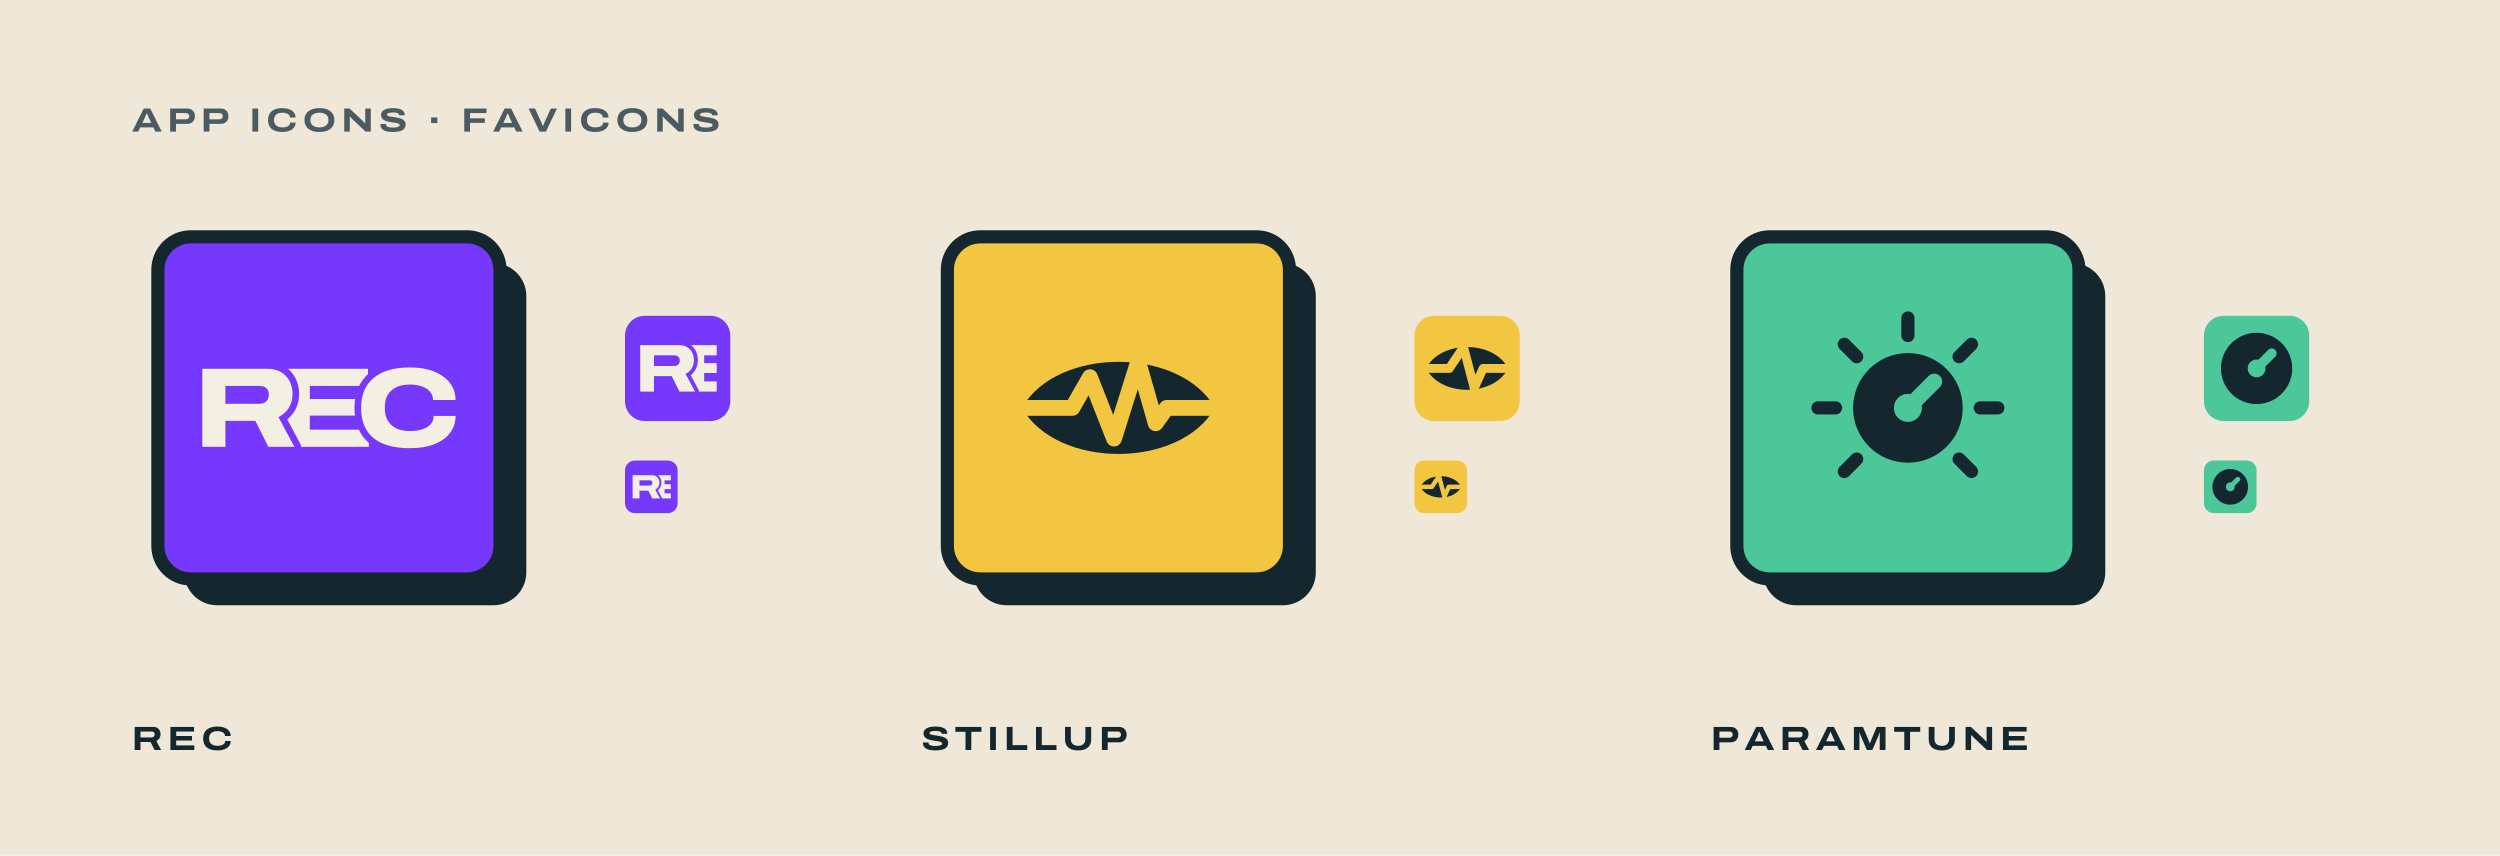
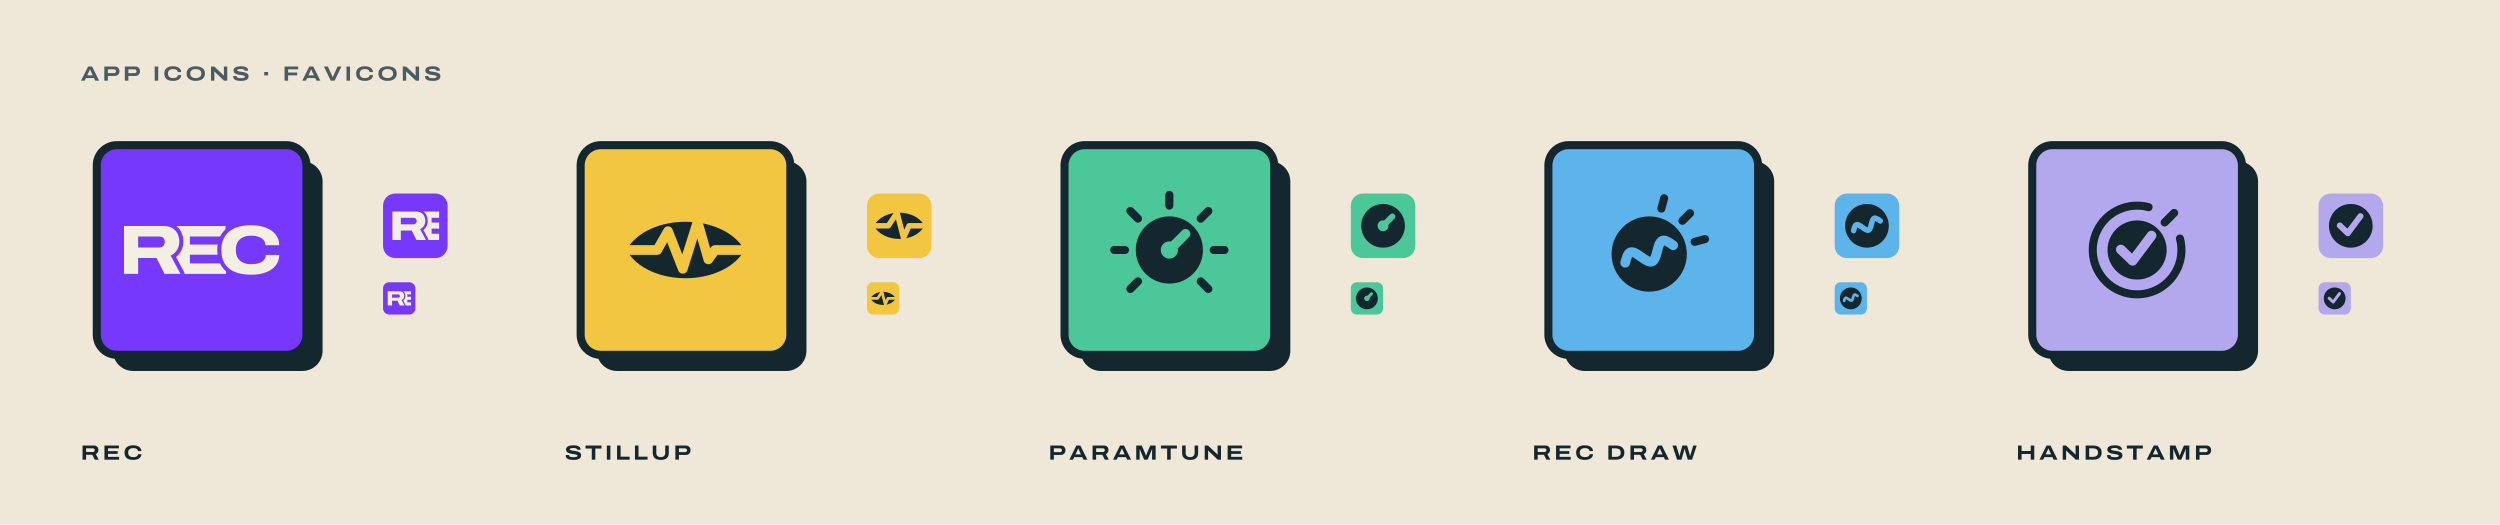
- <svg xmlns="http://www.w3.org/2000/svg" width="760" height="260" viewBox="0 0 760 260" role="img" aria-label="REC app icons">
-   <rect width="760" height="260" fill="#EFE8D8" />
+ <svg xmlns="http://www.w3.org/2000/svg" width="1240" height="260" viewBox="0 0 1240 260" role="img" aria-label="REC app icons">
+   <rect width="1240" height="260" fill="#EFE8D8" />
  <path fill="#4B5B61" d="M40.209 40.0 43.695 32.988H45.672L49.158 40.0H47.236L46.626 38.736H42.629L42.021 40.0ZM43.274 37.374H45.981L45.236 35.776Q45.189 35.67 45.102 35.468Q45.015 35.267 44.926 35.049Q44.837 34.832 44.765 34.662Q44.693 34.493 44.673 34.454H44.594Q44.509 34.651 44.399 34.908Q44.29 35.164 44.189 35.402Q44.089 35.641 44.02 35.784ZM51.735 40.0V32.988H56.986Q57.672 32.988 58.183 33.287Q58.693 33.586 58.977 34.11Q59.261 34.634 59.261 35.319Q59.261 36 58.972 36.533Q58.683 37.067 58.165 37.365Q57.646 37.663 56.954 37.663H53.496V40.0ZM53.496 36.269H56.466Q56.977 36.269 57.252 36.021Q57.527 35.773 57.527 35.328Q57.527 35.028 57.404 34.818Q57.281 34.607 57.045 34.494Q56.809 34.381 56.466 34.381H53.496ZM61.918 40.0V32.988H67.17Q67.856 32.988 68.366 33.287Q68.877 33.586 69.161 34.11Q69.445 34.634 69.445 35.319Q69.445 36 69.156 36.533Q68.867 37.067 68.348 37.365Q67.83 37.663 67.138 37.663H63.68V40.0ZM63.68 36.269H66.65Q67.16 36.269 67.435 36.021Q67.71 35.773 67.71 35.328Q67.71 35.028 67.587 34.818Q67.464 34.607 67.228 34.494Q66.992 34.381 66.65 34.381H63.68ZM76.724 40.0V32.988H78.486V40.0ZM85.835 40.122Q84.394 40.122 83.426 39.709Q82.458 39.296 81.975 38.486Q81.492 37.676 81.492 36.49Q81.492 34.753 82.605 33.809Q83.718 32.865 85.831 32.865Q87.024 32.865 87.932 33.212Q88.841 33.559 89.35 34.201Q89.86 34.844 89.86 35.74H88.138Q88.138 35.26 87.843 34.931Q87.549 34.601 87.026 34.43Q86.502 34.259 85.798 34.259Q85.017 34.259 84.458 34.513Q83.899 34.768 83.6 35.238Q83.301 35.708 83.301 36.357V36.612Q83.301 37.265 83.6 37.74Q83.899 38.215 84.459 38.472Q85.019 38.729 85.795 38.729Q86.536 38.729 87.069 38.564Q87.602 38.399 87.894 38.071Q88.185 37.744 88.185 37.273H89.868Q89.868 38.146 89.369 38.787Q88.87 39.429 87.965 39.776Q87.061 40.122 85.835 40.122ZM97.097 40.122Q95.699 40.122 94.678 39.696Q93.656 39.269 93.105 38.458Q92.553 37.646 92.553 36.495Q92.553 35.333 93.105 34.525Q93.656 33.717 94.678 33.291Q95.699 32.865 97.097 32.865Q98.51 32.865 99.528 33.291Q100.546 33.717 101.098 34.525Q101.649 35.333 101.649 36.495Q101.649 37.646 101.098 38.458Q100.546 39.269 99.528 39.696Q98.51 40.122 97.097 40.122ZM97.101 38.729Q97.701 38.729 98.2 38.589Q98.7 38.45 99.067 38.182Q99.434 37.914 99.637 37.515Q99.84 37.116 99.84 36.602V36.365Q99.84 35.853 99.637 35.458Q99.434 35.063 99.067 34.796Q98.7 34.53 98.2 34.394Q97.701 34.259 97.101 34.259Q96.502 34.259 96.002 34.394Q95.503 34.53 95.135 34.796Q94.768 35.063 94.569 35.458Q94.37 35.853 94.37 36.365V36.602Q94.37 37.116 94.569 37.515Q94.768 37.914 95.135 38.182Q95.503 38.45 96.002 38.589Q96.502 38.729 97.101 38.729ZM104.653 40.0V32.988H106.272L110.029 36.507Q110.146 36.606 110.314 36.78Q110.482 36.954 110.665 37.138Q110.847 37.322 110.981 37.47H111.067Q111.059 37.263 111.047 36.959Q111.035 36.656 111.035 36.447V32.988H112.716V40.0H111.125L107.398 36.484Q107.136 36.239 106.848 35.941Q106.56 35.642 106.386 35.462H106.31Q106.318 35.597 106.326 35.913Q106.334 36.229 106.334 36.622V40.0ZM119.57 40.122Q118.749 40.122 118.035 40.023Q117.322 39.924 116.786 39.672Q116.25 39.42 115.949 38.967Q115.648 38.515 115.648 37.811Q115.648 37.791 115.648 37.759Q115.648 37.727 115.658 37.702H117.391Q117.381 37.743 117.377 37.795Q117.373 37.846 117.373 37.909Q117.373 38.223 117.633 38.414Q117.893 38.606 118.372 38.69Q118.851 38.774 119.49 38.774Q119.764 38.774 120.045 38.753Q120.326 38.732 120.585 38.686Q120.844 38.641 121.05 38.558Q121.256 38.475 121.377 38.348Q121.498 38.221 121.498 38.049Q121.498 37.801 121.26 37.655Q121.023 37.509 120.618 37.417Q120.213 37.325 119.708 37.258Q119.204 37.191 118.663 37.106Q118.123 37.02 117.618 36.872Q117.114 36.724 116.709 36.485Q116.304 36.246 116.066 35.868Q115.829 35.49 115.829 34.942Q115.829 34.426 116.082 34.037Q116.336 33.649 116.815 33.387Q117.294 33.126 117.972 32.996Q118.651 32.865 119.498 32.865Q120.358 32.865 121.021 33.002Q121.684 33.14 122.136 33.403Q122.588 33.666 122.818 34.047Q123.048 34.429 123.048 34.917V35.071H121.336V34.958Q121.336 34.738 121.116 34.568Q120.895 34.398 120.504 34.297Q120.112 34.196 119.592 34.196Q118.911 34.196 118.48 34.281Q118.05 34.366 117.848 34.514Q117.646 34.661 117.646 34.839Q117.646 35.063 117.884 35.197Q118.121 35.331 118.526 35.411Q118.931 35.491 119.435 35.558Q119.94 35.625 120.48 35.713Q121.021 35.802 121.526 35.943Q122.03 36.085 122.435 36.326Q122.84 36.567 123.077 36.933Q123.315 37.298 123.315 37.833Q123.315 38.661 122.838 39.165Q122.361 39.67 121.516 39.896Q120.672 40.122 119.57 40.122ZM131.057 37.411V35.708H132.961V37.411ZM141.133 40.0V32.988H147.899V34.381H142.894V35.964H147.392V37.358H142.894V40.0ZM149.924 40.0 153.409 32.988H155.386L158.872 40.0H156.951L156.341 38.736H152.343L151.735 40.0ZM152.988 37.374H155.695L154.95 35.776Q154.903 35.67 154.816 35.468Q154.729 35.267 154.64 35.049Q154.551 34.832 154.479 34.662Q154.407 34.493 154.388 34.454H154.308Q154.223 34.651 154.114 34.908Q154.004 35.164 153.904 35.402Q153.803 35.641 153.734 35.784ZM164.034 40.0 160.672 32.988H162.637L164.346 36.727Q164.457 36.96 164.578 37.251Q164.698 37.542 164.812 37.819Q164.927 38.097 165.003 38.298H165.082Q165.156 38.111 165.264 37.841Q165.372 37.571 165.498 37.279Q165.623 36.987 165.739 36.735L167.46 32.988H169.329L165.967 40.0ZM171.857 40.0V32.988H173.619V40.0ZM180.967 40.122Q179.527 40.122 178.559 39.709Q177.591 39.296 177.108 38.486Q176.625 37.676 176.625 36.49Q176.625 34.753 177.738 33.809Q178.851 32.865 180.964 32.865Q182.156 32.865 183.065 33.212Q183.973 33.559 184.483 34.201Q184.992 34.844 184.992 35.74H183.27Q183.27 35.26 182.976 34.931Q182.682 34.601 182.158 34.43Q181.635 34.259 180.931 34.259Q180.15 34.259 179.591 34.513Q179.032 34.768 178.733 35.238Q178.434 35.708 178.434 36.357V36.612Q178.434 37.265 178.733 37.74Q179.032 38.215 179.591 38.472Q180.151 38.729 180.928 38.729Q181.669 38.729 182.202 38.564Q182.735 38.399 183.026 38.071Q183.318 37.744 183.318 37.273H185Q185 38.146 184.502 38.787Q184.003 39.429 183.098 39.776Q182.193 40.122 180.967 40.122ZM192.23 40.122Q190.832 40.122 189.81 39.696Q188.789 39.269 188.237 38.458Q187.686 37.646 187.686 36.495Q187.686 35.333 188.237 34.525Q188.789 33.717 189.81 33.291Q190.832 32.865 192.23 32.865Q193.643 32.865 194.661 33.291Q195.679 33.717 196.23 34.525Q196.782 35.333 196.782 36.495Q196.782 37.646 196.23 38.458Q195.679 39.269 194.661 39.696Q193.643 40.122 192.23 40.122ZM192.234 38.729Q192.833 38.729 193.333 38.589Q193.832 38.45 194.2 38.182Q194.567 37.914 194.77 37.515Q194.972 37.116 194.972 36.602V36.365Q194.972 35.853 194.77 35.458Q194.567 35.063 194.2 34.796Q193.832 34.53 193.333 34.394Q192.833 34.259 192.234 34.259Q191.634 34.259 191.135 34.394Q190.635 34.53 190.268 34.796Q189.901 35.063 189.702 35.458Q189.503 35.853 189.503 36.365V36.602Q189.503 37.116 189.702 37.515Q189.901 37.914 190.268 38.182Q190.635 38.45 191.135 38.589Q191.634 38.729 192.234 38.729ZM199.786 40.0V32.988H201.405L205.161 36.507Q205.279 36.606 205.447 36.78Q205.615 36.954 205.797 37.138Q205.98 37.322 206.114 37.47H206.2Q206.192 37.263 206.18 36.959Q206.168 36.656 206.168 36.447V32.988H207.848V40.0H206.258L202.531 36.484Q202.268 36.239 201.981 35.941Q201.693 35.642 201.518 35.462H201.442Q201.45 35.597 201.458 35.913Q201.466 36.229 201.466 36.622V40.0ZM214.702 40.122Q213.882 40.122 213.168 40.023Q212.454 39.924 211.918 39.672Q211.382 39.42 211.082 38.967Q210.781 38.515 210.781 37.811Q210.781 37.791 210.781 37.759Q210.781 37.727 210.791 37.702H212.524Q212.513 37.743 212.509 37.795Q212.505 37.846 212.505 37.909Q212.505 38.223 212.765 38.414Q213.025 38.606 213.504 38.69Q213.984 38.774 214.623 38.774Q214.897 38.774 215.178 38.753Q215.459 38.732 215.718 38.686Q215.976 38.641 216.183 38.558Q216.389 38.475 216.51 38.348Q216.63 38.221 216.63 38.049Q216.63 37.801 216.393 37.655Q216.155 37.509 215.75 37.417Q215.346 37.325 214.841 37.258Q214.336 37.191 213.796 37.106Q213.256 37.02 212.751 36.872Q212.246 36.724 211.841 36.485Q211.437 36.246 211.199 35.868Q210.961 35.49 210.961 34.942Q210.961 34.426 211.215 34.037Q211.468 33.649 211.948 33.387Q212.427 33.126 213.105 32.996Q213.783 32.865 214.631 32.865Q215.491 32.865 216.154 33.002Q216.817 33.14 217.269 33.403Q217.721 33.666 217.951 34.047Q218.181 34.429 218.181 34.917V35.071H216.469V34.958Q216.469 34.738 216.248 34.568Q216.028 34.398 215.636 34.297Q215.244 34.196 214.725 34.196Q214.043 34.196 213.613 34.281Q213.183 34.366 212.981 34.514Q212.779 34.661 212.779 34.839Q212.779 35.063 213.016 35.197Q213.254 35.331 213.659 35.411Q214.063 35.491 214.568 35.558Q215.073 35.625 215.613 35.713Q216.154 35.802 216.658 35.943Q217.163 36.085 217.568 36.326Q217.973 36.567 218.21 36.933Q218.448 37.298 218.448 37.833Q218.448 38.661 217.971 39.165Q217.493 39.67 216.649 39.896Q215.804 40.122 214.702 40.122Z" />
  <g transform="translate(40 64) scale(1.0)">
    <rect x="16" y="16" width="104" height="104" rx="10" fill="#14262E" />
    <rect x="8" y="8" width="104" height="104" rx="10" fill="#7638FA" stroke="#14262E" stroke-width="4" />
    <g transform="translate(18.00 18.00) scale(1.75)">
-       <mask id="m70" maskUnits="userSpaceOnUse" x="-11.53" y="3.71" width="71.05" height="40.58">
+       <mask id="m106" maskUnits="userSpaceOnUse" x="-11.53" y="3.71" width="71.05" height="40.58">
        <rect x="-11.53" y="3.71" width="71.05" height="40.58" fill="#fff" />
        <path d="M2.0 30.763V17.207H13.283Q14.765 17.207 15.735 17.815Q16.706 18.424 17.191 19.418Q17.677 20.411 17.677 21.585Q17.677 22.874 17.066 23.928Q16.456 24.983 15.23 25.596L18.001 30.763H13.473L11.224 26.254H6.015V30.763ZM6.015 23.287H11.972Q12.696 23.287 13.129 22.852Q13.562 22.417 13.562 21.698Q13.562 21.212 13.366 20.872Q13.171 20.532 12.817 20.357Q12.464 20.182 11.972 20.182H6.015Z" fill="#000" stroke="#000" stroke-width="2.30" stroke-linejoin="round" />
        <path d="M38.111 30.999Q35.263 30.999 33.367 30.201Q31.471 29.402 30.528 27.84Q29.585 26.278 29.585 23.98Q29.585 20.618 31.768 18.794Q33.951 16.97 38.123 16.97Q40.453 16.97 42.225 17.669Q43.996 18.368 44.994 19.639Q45.991 20.909 45.991 22.634H42.078Q42.078 21.798 41.574 21.196Q41.07 20.595 40.168 20.27Q39.266 19.946 38.053 19.946Q36.647 19.946 35.676 20.422Q34.705 20.898 34.208 21.748Q33.711 22.598 33.711 23.724V24.217Q33.711 25.331 34.208 26.191Q34.705 27.05 35.665 27.537Q36.624 28.024 38.009 28.024Q39.312 28.024 40.246 27.715Q41.179 27.405 41.684 26.814Q42.189 26.224 42.189 25.397H46.0Q46.0 27.071 45.039 28.336Q44.079 29.601 42.311 30.3Q40.544 30.999 38.111 30.999Z" fill="#000" stroke="#000" stroke-width="2.30" stroke-linejoin="round" />
      </mask>
-       <path fill="#F4EFE3" d="M16.649 30.763V17.207H30.78V20.182H20.674V22.459H29.522V25.338H20.674V27.787H30.938V30.763Z" mask="url(#m70)" />
+       <path fill="#F4EFE3" d="M16.649 30.763V17.207H30.78V20.182H20.674V22.459H29.522V25.338H20.674V27.787H30.938V30.763Z" mask="url(#m106)" />
      <path fill="#F4EFE3" d="M2.0 30.763V17.207H13.283Q14.765 17.207 15.735 17.815Q16.706 18.424 17.191 19.418Q17.677 20.411 17.677 21.585Q17.677 22.874 17.066 23.928Q16.456 24.983 15.23 25.596L18.001 30.763H13.473L11.224 26.254H6.015V30.763ZM6.015 23.287H11.972Q12.696 23.287 13.129 22.852Q13.562 22.417 13.562 21.698Q13.562 21.212 13.366 20.872Q13.171 20.532 12.817 20.357Q12.464 20.182 11.972 20.182H6.015Z" />
      <path fill="#F4EFE3" d="M38.111 30.999Q35.263 30.999 33.367 30.201Q31.471 29.402 30.528 27.84Q29.585 26.278 29.585 23.98Q29.585 20.618 31.768 18.794Q33.951 16.97 38.123 16.97Q40.453 16.97 42.225 17.669Q43.996 18.368 44.994 19.639Q45.991 20.909 45.991 22.634H42.078Q42.078 21.798 41.574 21.196Q41.07 20.595 40.168 20.27Q39.266 19.946 38.053 19.946Q36.647 19.946 35.676 20.422Q34.705 20.898 34.208 21.748Q33.711 22.598 33.711 23.724V24.217Q33.711 25.331 34.208 26.191Q34.705 27.05 35.665 27.537Q36.624 28.024 38.009 28.024Q39.312 28.024 40.246 27.715Q41.179 27.405 41.684 26.814Q42.189 26.224 42.189 25.397H46.0Q46.0 27.071 45.039 28.336Q44.079 29.601 42.311 30.3Q40.544 30.999 38.111 30.999Z" />
    </g>
  </g>
  <g transform="translate(190 96)">
    <rect width="32" height="32" rx="6" fill="#7638FA" />
    <g transform="translate(3.00 3.00) scale(0.5417)">
      <defs>
-         <clipPath id="k71">
+         <clipPath id="k107">
          <rect x="2" y="2" width="44" height="44" />
        </clipPath>
      </defs>
-       <g clip-path="url(#k71)">
-         <mask id="m72" maskUnits="userSpaceOnUse" x="-23.00" y="-15.00" width="107.63" height="78.00">
+       <g clip-path="url(#k107)">
+         <mask id="m108" maskUnits="userSpaceOnUse" x="-23.00" y="-15.00" width="107.63" height="78.00">
          <rect x="-23.00" y="-15.00" width="107.63" height="78.00" fill="#fff" />
          <path d="M3.0 37.0V10.942H24.689Q27.538 10.942 29.404 12.111Q31.269 13.281 32.203 15.191Q33.136 17.101 33.136 19.358Q33.136 21.835 31.963 23.862Q30.79 25.89 28.432 27.068L33.76 37.0H25.054L20.732 28.332H10.718V37.0ZM10.718 22.63H22.17Q23.56 22.63 24.393 21.794Q25.226 20.957 25.226 19.575Q25.226 18.64 24.85 17.987Q24.474 17.334 23.795 16.997Q23.115 16.661 22.17 16.661H10.718Z" fill="#000" stroke="#000" stroke-width="4.42" stroke-linejoin="round" />
        </mask>
-         <path fill="#F4EFE3" d="M31.16 37.0V10.942H58.325V16.661H38.898V21.038H55.907V26.572H38.898V31.28H58.628V37.0Z" mask="url(#m72)" />
+         <path fill="#F4EFE3" d="M31.16 37.0V10.942H58.325V16.661H38.898V21.038H55.907V26.572H38.898V31.28H58.628V37.0Z" mask="url(#m108)" />
        <path fill="#F4EFE3" d="M3.0 37.0V10.942H24.689Q27.538 10.942 29.404 12.111Q31.269 13.281 32.203 15.191Q33.136 17.101 33.136 19.358Q33.136 21.835 31.963 23.862Q30.79 25.89 28.432 27.068L33.76 37.0H25.054L20.732 28.332H10.718V37.0ZM10.718 22.63H22.17Q23.56 22.63 24.393 21.794Q25.226 20.957 25.226 19.575Q25.226 18.64 24.85 17.987Q24.474 17.334 23.795 16.997Q23.115 16.661 22.17 16.661H10.718Z" />
      </g>
    </g>
  </g>
  <g transform="translate(190 140)">
    <rect width="16" height="16" rx="3" fill="#7638FA" />
    <g transform="translate(1.50 1.50) scale(0.2708)">
      <defs>
-         <clipPath id="k73">
+         <clipPath id="k109">
          <rect x="2" y="2" width="44" height="44" />
        </clipPath>
      </defs>
-       <g clip-path="url(#k73)">
-         <mask id="m74" maskUnits="userSpaceOnUse" x="-23.00" y="-15.00" width="107.63" height="78.00">
+       <g clip-path="url(#k109)">
+         <mask id="m110" maskUnits="userSpaceOnUse" x="-23.00" y="-15.00" width="107.63" height="78.00">
          <rect x="-23.00" y="-15.00" width="107.63" height="78.00" fill="#fff" />
          <path d="M3.0 37.0V10.942H24.689Q27.538 10.942 29.404 12.111Q31.269 13.281 32.203 15.191Q33.136 17.101 33.136 19.358Q33.136 21.835 31.963 23.862Q30.79 25.89 28.432 27.068L33.76 37.0H25.054L20.732 28.332H10.718V37.0ZM10.718 22.63H22.17Q23.56 22.63 24.393 21.794Q25.226 20.957 25.226 19.575Q25.226 18.64 24.85 17.987Q24.474 17.334 23.795 16.997Q23.115 16.661 22.17 16.661H10.718Z" fill="#000" stroke="#000" stroke-width="4.42" stroke-linejoin="round" />
        </mask>
-         <path fill="#F4EFE3" d="M31.16 37.0V10.942H58.325V16.661H38.898V21.038H55.907V26.572H38.898V31.28H58.628V37.0Z" mask="url(#m74)" />
+         <path fill="#F4EFE3" d="M31.16 37.0V10.942H58.325V16.661H38.898V21.038H55.907V26.572H38.898V31.28H58.628V37.0Z" mask="url(#m110)" />
        <path fill="#F4EFE3" d="M3.0 37.0V10.942H24.689Q27.538 10.942 29.404 12.111Q31.269 13.281 32.203 15.191Q33.136 17.101 33.136 19.358Q33.136 21.835 31.963 23.862Q30.79 25.89 28.432 27.068L33.76 37.0H25.054L20.732 28.332H10.718V37.0ZM10.718 22.63H22.17Q23.56 22.63 24.393 21.794Q25.226 20.957 25.226 19.575Q25.226 18.64 24.85 17.987Q24.474 17.334 23.795 16.997Q23.115 16.661 22.17 16.661H10.718Z" />
      </g>
    </g>
  </g>
  <path fill="#14262E" d="M40.939 228.0V220.988H46.605Q47.359 220.988 47.845 221.294Q48.33 221.601 48.571 222.103Q48.813 222.606 48.813 223.21Q48.813 223.85 48.494 224.396Q48.174 224.942 47.516 225.253L48.984 228.0H47L45.763 225.567H42.701V228.0ZM42.701 224.181H46.077Q46.514 224.181 46.76 223.923Q47.006 223.664 47.006 223.252Q47.006 222.974 46.898 222.778Q46.79 222.582 46.582 222.482Q46.374 222.381 46.077 222.381H42.701ZM51.806 228.0V220.988H58.987V222.381H53.57V223.752H58.359V225.126H53.57V226.606H59.068V228.0ZM66.1 228.122Q64.659 228.122 63.691 227.709Q62.723 227.296 62.24 226.486Q61.757 225.676 61.757 224.49Q61.757 222.753 62.87 221.809Q63.984 220.865 66.096 220.865Q67.289 220.865 68.197 221.212Q69.106 221.559 69.616 222.201Q70.125 222.844 70.125 223.74H68.403Q68.403 223.26 68.109 222.931Q67.815 222.601 67.291 222.43Q66.768 222.259 66.063 222.259Q65.283 222.259 64.723 222.513Q64.164 222.768 63.865 223.238Q63.567 223.708 63.567 224.357V224.612Q63.567 225.265 63.865 225.74Q64.164 226.215 64.724 226.472Q65.284 226.729 66.06 226.729Q66.802 226.729 67.335 226.564Q67.868 226.399 68.159 226.071Q68.45 225.744 68.45 225.273H70.133Q70.133 226.146 69.634 226.787Q69.135 227.429 68.231 227.776Q67.326 228.122 66.1 228.122Z" />
  <g transform="translate(280 64) scale(1.0)">
    <rect x="16" y="16" width="104" height="104" rx="10" fill="#14262E" />
    <rect x="8" y="8" width="104" height="104" rx="10" fill="#F2C641" stroke="#14262E" stroke-width="4" />
    <g transform="translate(28.00 28.00) scale(1.3333)">
      <defs>
-         <mask id="m75" maskUnits="userSpaceOnUse" x="0" y="0" width="48" height="48">
+         <mask id="m111" maskUnits="userSpaceOnUse" x="0" y="0" width="48" height="48">
          <rect width="48" height="48" fill="#fff" />
          <path d="M2 24H13.5L17.5 17L23 31L28.5 13.5L32.5 27.5L35 24H46" fill="none" stroke="#000" stroke-width="3.6" stroke-linecap="round" stroke-linejoin="round" />
        </mask>
      </defs>
-       <path d="M2 24C10 10 38 10 46 24C38 38 10 38 2 24Z" fill="#14262E" mask="url(#m75)" />
+       <path d="M2 24C10 10 38 10 46 24C38 38 10 38 2 24Z" fill="#14262E" mask="url(#m111)" />
    </g>
  </g>
  <g transform="translate(430 96)">
    <rect width="32" height="32" rx="6" fill="#F2C641" />
    <g transform="translate(3.00 3.00) scale(0.5417)">
      <defs>
-         <mask id="m76" maskUnits="userSpaceOnUse" x="0" y="0" width="48" height="48">
+         <mask id="m112" maskUnits="userSpaceOnUse" x="0" y="0" width="48" height="48">
          <rect width="48" height="48" fill="#fff" />
          <path d="M2 24H14L22 12L28 35L33 24H46" fill="none" stroke="#000" stroke-width="5" stroke-linecap="round" stroke-linejoin="round" />
        </mask>
      </defs>
-       <path d="M1 24C9 8 39 8 47 24C39 40 9 40 1 24Z" fill="#14262E" mask="url(#m76)" />
+       <path d="M1 24C9 8 39 8 47 24C39 40 9 40 1 24Z" fill="#14262E" mask="url(#m112)" />
    </g>
  </g>
  <g transform="translate(430 140)">
    <rect width="16" height="16" rx="3" fill="#F2C641" />
    <g transform="translate(1.50 1.50) scale(0.2708)">
      <defs>
-         <mask id="m77" maskUnits="userSpaceOnUse" x="0" y="0" width="48" height="48">
+         <mask id="m113" maskUnits="userSpaceOnUse" x="0" y="0" width="48" height="48">
          <rect width="48" height="48" fill="#fff" />
          <path d="M2 24H14L22 12L28 35L33 24H46" fill="none" stroke="#000" stroke-width="5" stroke-linecap="round" stroke-linejoin="round" />
        </mask>
      </defs>
-       <path d="M1 24C9 8 39 8 47 24C39 40 9 40 1 24Z" fill="#14262E" mask="url(#m77)" />
+       <path d="M1 24C9 8 39 8 47 24C39 40 9 40 1 24Z" fill="#14262E" mask="url(#m113)" />
    </g>
  </g>
  <path fill="#14262E" d="M284.488 228.122Q283.668 228.122 282.954 228.023Q282.24 227.924 281.704 227.672Q281.168 227.42 280.867 226.967Q280.567 226.515 280.567 225.811Q280.567 225.791 280.567 225.759Q280.567 225.727 280.577 225.702H282.309Q282.299 225.743 282.295 225.795Q282.291 225.846 282.291 225.909Q282.291 226.223 282.551 226.414Q282.811 226.606 283.29 226.69Q283.769 226.774 284.409 226.774Q284.682 226.774 284.963 226.753Q285.244 226.732 285.503 226.686Q285.762 226.641 285.968 226.558Q286.174 226.475 286.295 226.348Q286.416 226.221 286.416 226.049Q286.416 225.801 286.179 225.655Q285.941 225.509 285.536 225.417Q285.131 225.325 284.627 225.258Q284.122 225.191 283.582 225.106Q283.041 225.02 282.537 224.872Q282.032 224.724 281.627 224.485Q281.222 224.246 280.985 223.868Q280.747 223.49 280.747 222.942Q280.747 222.426 281.001 222.037Q281.254 221.649 281.733 221.387Q282.213 221.126 282.891 220.996Q283.569 220.865 284.417 220.865Q285.276 220.865 285.939 221.002Q286.602 221.14 287.054 221.403Q287.506 221.666 287.736 222.047Q287.967 222.429 287.967 222.917V223.071H286.255V222.958Q286.255 222.738 286.034 222.568Q285.814 222.398 285.422 222.297Q285.03 222.196 284.511 222.196Q283.829 222.196 283.399 222.281Q282.969 222.366 282.766 222.514Q282.564 222.661 282.564 222.839Q282.564 223.063 282.802 223.197Q283.039 223.331 283.444 223.411Q283.849 223.491 284.354 223.558Q284.858 223.625 285.399 223.713Q285.939 223.802 286.444 223.943Q286.949 224.085 287.353 224.326Q287.758 224.567 287.996 224.933Q288.233 225.298 288.233 225.833Q288.233 226.661 287.756 227.165Q287.279 227.67 286.435 227.896Q285.59 228.122 284.488 228.122ZM293.516 228.0V222.477H290.432V220.988H298.361V222.477H295.277V228.0ZM300.99 228.0V220.988H302.752V228.0ZM306.061 228.0V220.988H307.823V226.511H312.294V228.0ZM314.939 228.0V220.988H316.701V226.511H321.172V228.0ZM327.743 228.122Q326.398 228.122 325.516 227.715Q324.635 227.308 324.202 226.552Q323.768 225.795 323.768 224.75V220.988H325.53V224.67Q325.53 225.651 326.106 226.189Q326.682 226.727 327.743 226.727Q328.805 226.727 329.381 226.189Q329.957 225.651 329.957 224.67V220.988H331.719V224.75Q331.719 225.795 331.286 226.552Q330.852 227.308 329.974 227.715Q329.096 228.122 327.743 228.122ZM334.98 228.0V220.988H340.231Q340.917 220.988 341.428 221.287Q341.938 221.586 342.222 222.11Q342.506 222.634 342.506 223.319Q342.506 224 342.217 224.533Q341.928 225.067 341.409 225.365Q340.891 225.663 340.199 225.663H336.741V228.0ZM336.741 224.269H339.711Q340.222 224.269 340.497 224.021Q340.772 223.773 340.772 223.328Q340.772 223.028 340.649 222.818Q340.526 222.607 340.29 222.494Q340.054 222.381 339.711 222.381H336.741Z" />
  <g transform="translate(520 64) scale(1.0)">
    <rect x="16" y="16" width="104" height="104" rx="10" fill="#14262E" />
    <rect x="8" y="8" width="104" height="104" rx="10" fill="#4CC79A" stroke="#14262E" stroke-width="4" />
    <g transform="translate(28.00 28.00) scale(1.3333)">
      <defs>
-         <mask id="m78" maskUnits="userSpaceOnUse" x="0" y="0" width="48" height="48">
+         <mask id="m114" maskUnits="userSpaceOnUse" x="0" y="0" width="48" height="48">
          <rect width="48" height="48" fill="#fff" />
          <line x1="24" y1="24" x2="30.01" y2="17.99" stroke="#000" stroke-width="3.6" stroke-linecap="round" />
          <circle cx="24" cy="24" r="3.2" fill="#000" />
        </mask>
      </defs>
      <g stroke="#14262E" stroke-width="3" stroke-linecap="round">
        <line x1="12.33" y1="35.67" x2="9.50" y2="38.50" />
        <line x1="7.50" y1="24.00" x2="3.50" y2="24.00" />
        <line x1="12.33" y1="12.33" x2="9.50" y2="9.50" />
        <line x1="24.00" y1="7.50" x2="24.00" y2="3.50" />
        <line x1="35.67" y1="12.33" x2="38.50" y2="9.50" />
        <line x1="40.50" y1="24.00" x2="44.50" y2="24.00" />
        <line x1="35.67" y1="35.67" x2="38.50" y2="38.50" />
      </g>
-       <circle cx="24" cy="24" r="12.5" fill="#14262E" mask="url(#m78)" />
+       <circle cx="24" cy="24" r="12.5" fill="#14262E" mask="url(#m114)" />
    </g>
  </g>
  <g transform="translate(670 96)">
    <rect width="32" height="32" rx="6" fill="#4CC79A" />
    <g transform="translate(3.00 3.00) scale(0.5417)">
      <defs>
-         <mask id="m79" maskUnits="userSpaceOnUse" x="0" y="0" width="48" height="48">
+         <mask id="m115" maskUnits="userSpaceOnUse" x="0" y="0" width="48" height="48">
          <rect width="48" height="48" fill="#fff" />
          <line x1="24" y1="24" x2="32.49" y2="15.51" stroke="#000" stroke-width="5.5" stroke-linecap="round" />
          <circle cx="24" cy="24" r="5" fill="#000" />
        </mask>
      </defs>
-       <circle cx="24" cy="24" r="20" fill="#14262E" mask="url(#m79)" />
+       <circle cx="24" cy="24" r="20" fill="#14262E" mask="url(#m115)" />
    </g>
  </g>
  <g transform="translate(670 140)">
    <rect width="16" height="16" rx="3" fill="#4CC79A" />
    <g transform="translate(1.50 1.50) scale(0.2708)">
      <defs>
-         <mask id="m80" maskUnits="userSpaceOnUse" x="0" y="0" width="48" height="48">
+         <mask id="m116" maskUnits="userSpaceOnUse" x="0" y="0" width="48" height="48">
          <rect width="48" height="48" fill="#fff" />
          <line x1="24" y1="24" x2="32.49" y2="15.51" stroke="#000" stroke-width="5.5" stroke-linecap="round" />
          <circle cx="24" cy="24" r="5" fill="#000" />
        </mask>
      </defs>
-       <circle cx="24" cy="24" r="20" fill="#14262E" mask="url(#m80)" />
+       <circle cx="24" cy="24" r="20" fill="#14262E" mask="url(#m116)" />
    </g>
  </g>
  <path fill="#14262E" d="M520.939 228.0V220.988H526.19Q526.876 220.988 527.387 221.287Q527.898 221.586 528.181 222.11Q528.465 222.634 528.465 223.319Q528.465 224 528.176 224.533Q527.887 225.067 527.369 225.365Q526.85 225.663 526.158 225.663H522.701V228.0ZM522.701 224.269H525.67Q526.181 224.269 526.456 224.021Q526.731 223.773 526.731 223.328Q526.731 223.028 526.608 222.818Q526.485 222.607 526.249 222.494Q526.013 222.381 525.67 222.381H522.701ZM530.393 228.0 533.879 220.988H535.856L539.342 228.0H537.42L536.81 226.736H532.812L532.205 228.0ZM533.458 225.374H536.165L535.419 223.776Q535.373 223.67 535.286 223.468Q535.199 223.267 535.11 223.049Q535.02 222.832 534.948 222.662Q534.876 222.493 534.857 222.454H534.778Q534.693 222.651 534.583 222.908Q534.473 223.164 534.373 223.402Q534.272 223.641 534.203 223.784ZM541.918 228.0V220.988H547.585Q548.339 220.988 548.824 221.294Q549.31 221.601 549.551 222.103Q549.792 222.606 549.792 223.21Q549.792 223.85 549.473 224.396Q549.154 224.942 548.496 225.253L549.964 228.0H547.979L546.742 225.567H543.68V228.0ZM543.68 224.181H547.056Q547.494 224.181 547.74 223.923Q547.985 223.664 547.985 223.252Q547.985 222.974 547.878 222.778Q547.77 222.582 547.562 222.482Q547.354 222.381 547.056 222.381H543.68ZM552.056 228.0 555.542 220.988H557.519L561.005 228.0H559.083L558.473 226.736H554.476L553.868 228.0ZM555.121 225.374H557.828L557.083 223.776Q557.036 223.67 556.949 223.468Q556.862 223.267 556.773 223.049Q556.684 222.832 556.612 222.662Q556.539 222.493 556.52 222.454H556.441Q556.356 222.651 556.246 222.908Q556.137 223.164 556.036 223.402Q555.936 223.641 555.866 223.784ZM563.582 228.0V220.988H566.327L567.769 224.366Q567.843 224.54 567.953 224.829Q568.062 225.117 568.179 225.43Q568.295 225.742 568.386 225.994H568.457Q568.54 225.768 568.653 225.471Q568.765 225.174 568.88 224.879Q568.995 224.584 569.076 224.382L570.519 220.988H573.197V228.0H571.436V223.98Q571.436 223.789 571.441 223.555Q571.446 223.321 571.456 223.093Q571.466 222.865 571.474 222.698H571.393Q571.337 222.869 571.252 223.104Q571.167 223.34 571.082 223.573Q570.997 223.806 570.924 223.98L569.191 228.0H567.523L565.782 223.98Q565.686 223.75 565.595 223.508Q565.504 223.267 565.434 223.052Q565.364 222.838 565.313 222.698H565.232Q565.242 222.83 565.247 223.044Q565.252 223.259 565.257 223.5Q565.262 223.742 565.262 223.98V228.0ZM578.903 228.0V222.477H575.82V220.988H583.748V222.477H580.665V228.0ZM590.304 228.122Q588.959 228.122 588.078 227.715Q587.197 227.308 586.763 226.552Q586.33 225.795 586.33 224.75V220.988H588.091V224.67Q588.091 225.651 588.667 226.189Q589.244 226.727 590.304 226.727Q591.366 226.727 591.943 226.189Q592.519 225.651 592.519 224.67V220.988H594.28V224.75Q594.28 225.795 593.847 226.552Q593.413 227.308 592.535 227.715Q591.657 228.122 590.304 228.122ZM597.541 228.0V220.988H599.16L602.917 224.507Q603.034 224.606 603.202 224.78Q603.37 224.954 603.552 225.138Q603.735 225.322 603.869 225.47H603.955Q603.947 225.263 603.935 224.959Q603.923 224.656 603.923 224.447V220.988H605.603V228.0H604.013L600.286 224.484Q600.024 224.239 599.736 223.941Q599.448 223.642 599.273 223.462H599.197Q599.205 223.597 599.213 223.913Q599.221 224.229 599.221 224.622V228.0ZM608.908 228.0V220.988H616.089V222.381H610.672V223.752H615.461V225.126H610.672V226.606H616.17V228.0Z" />
+   <g transform="translate(760 64) scale(1.0)">
+     <rect x="16" y="16" width="104" height="104" rx="10" fill="#14262E" />
+     <rect x="8" y="8" width="104" height="104" rx="10" fill="#5DB4EA" stroke="#14262E" stroke-width="4" />
+     <g transform="translate(28.00 28.00) scale(1.3333)">
+       <defs>
+         <mask id="m117" maskUnits="userSpaceOnUse" x="0" y="0" width="48" height="48">
+           <rect width="48" height="48" fill="#fff" />
+           <path d="M13.57 28.75C14.03 26.91 14.53 25.21 15.52 24.85C16.51 24.49 18.00 25.47 19.52 26.58C21.05 27.70 22.53 28.68 23.53 28.32C24.52 27.96 25.02 26.25 25.48 24.42C25.93 22.58 26.43 20.88 27.43 20.51C28.42 20.15 29.90 21.14 31.43 22.25" fill="none" stroke="#000" stroke-width="3.6" stroke-linecap="round" stroke-linejoin="round" />
+         </mask>
+       </defs>
+       <g stroke="#14262E" stroke-width="3" stroke-linecap="round">
+         <line x1="27.03" y1="8.60" x2="28.06" y2="4.73" />
+         <line x1="34.87" y1="13.13" x2="37.70" y2="10.30" />
+         <line x1="39.40" y1="20.97" x2="43.27" y2="19.94" />
+       </g>
+       <circle cx="22.5" cy="25.5" r="14" fill="#14262E" mask="url(#m117)" />
+     </g>
+   </g>
+   <g transform="translate(910 96)">
+     <rect width="32" height="32" rx="6" fill="#5DB4EA" />
+     <g transform="translate(3.00 3.00) scale(0.5417)">
+       <defs>
+         <mask id="m118" maskUnits="userSpaceOnUse" x="0" y="0" width="48" height="48">
+           <rect width="48" height="48" fill="#fff" />
+           <path d="M11.78 28.45C12.39 25.89 13.06 23.51 14.42 23.02C15.78 22.52 17.82 23.91 19.93 25.48C22.04 27.05 24.08 28.44 25.44 27.95C26.79 27.45 27.47 25.08 28.07 22.52C28.68 19.96 29.35 17.58 30.71 17.09C32.06 16.60 34.11 17.98 36.22 19.55" fill="none" stroke="#000" stroke-width="5" stroke-linecap="round" stroke-linejoin="round" />
+         </mask>
+       </defs>
+       <circle cx="24" cy="24" r="20" fill="#14262E" mask="url(#m118)" />
+     </g>
+   </g>
+   <g transform="translate(910 140)">
+     <rect width="16" height="16" rx="3" fill="#5DB4EA" />
+     <g transform="translate(1.50 1.50) scale(0.2708)">
+       <defs>
+         <mask id="m119" maskUnits="userSpaceOnUse" x="0" y="0" width="48" height="48">
+           <rect width="48" height="48" fill="#fff" />
+           <path d="M11.78 28.45C12.39 25.89 13.06 23.51 14.42 23.02C15.78 22.52 17.82 23.91 19.93 25.48C22.04 27.05 24.08 28.44 25.44 27.95C26.79 27.45 27.47 25.08 28.07 22.52C28.68 19.96 29.35 17.58 30.71 17.09C32.06 16.60 34.11 17.98 36.22 19.55" fill="none" stroke="#000" stroke-width="5" stroke-linecap="round" stroke-linejoin="round" />
+         </mask>
+       </defs>
+       <circle cx="24" cy="24" r="20" fill="#14262E" mask="url(#m119)" />
+     </g>
+   </g>
+   <path fill="#14262E" d="M760.939 228.0V220.988H766.605Q767.359 220.988 767.845 221.294Q768.33 221.601 768.571 222.103Q768.813 222.606 768.813 223.21Q768.813 223.85 768.494 224.396Q768.174 224.942 767.516 225.253L768.984 228.0H767L765.763 225.567H762.701V228.0ZM762.701 224.181H766.077Q766.514 224.181 766.76 223.923Q767.006 223.664 767.006 223.252Q767.006 222.974 766.898 222.778Q766.79 222.582 766.582 222.482Q766.374 222.381 766.077 222.381H762.701ZM771.806 228.0V220.988H778.987V222.381H773.57V223.752H778.359V225.126H773.57V226.606H779.068V228.0ZM786.1 228.122Q784.659 228.122 783.691 227.709Q782.723 227.296 782.24 226.486Q781.757 225.676 781.757 224.49Q781.757 222.753 782.87 221.809Q783.984 220.865 786.096 220.865Q787.289 220.865 788.197 221.212Q789.106 221.559 789.616 222.201Q790.125 222.844 790.125 223.74H788.403Q788.403 223.26 788.109 222.931Q787.815 222.601 787.291 222.43Q786.768 222.259 786.063 222.259Q785.283 222.259 784.723 222.513Q784.164 222.768 783.865 223.238Q783.567 223.708 783.567 224.357V224.612Q783.567 225.265 783.865 225.74Q784.164 226.215 784.724 226.472Q785.284 226.729 786.06 226.729Q786.802 226.729 787.335 226.564Q787.868 226.399 788.159 226.071Q788.45 225.744 788.45 225.273H790.133Q790.133 226.146 789.634 226.787Q789.135 227.429 788.231 227.776Q787.326 228.122 786.1 228.122ZM797.745 228.0V220.988H801.555Q802.845 220.988 803.774 221.392Q804.703 221.796 805.201 222.578Q805.7 223.359 805.7 224.498Q805.7 225.628 805.201 226.41Q804.703 227.192 803.774 227.596Q802.845 228.0 801.555 228.0ZM799.507 226.606H801.458Q801.988 226.606 802.43 226.476Q802.873 226.346 803.199 226.094Q803.526 225.843 803.704 225.47Q803.882 225.097 803.882 224.61V224.373Q803.882 223.886 803.704 223.514Q803.526 223.142 803.199 222.891Q802.873 222.64 802.43 222.51Q801.988 222.381 801.458 222.381H799.507ZM808.704 228.0V220.988H814.37Q815.124 220.988 815.61 221.294Q816.095 221.601 816.337 222.103Q816.578 222.606 816.578 223.21Q816.578 223.85 816.259 224.396Q815.94 224.942 815.282 225.253L816.749 228.0H814.765L813.528 225.567H810.466V228.0ZM810.466 224.181H813.842Q814.279 224.181 814.525 223.923Q814.771 223.664 814.771 223.252Q814.771 222.974 814.663 222.778Q814.555 222.582 814.348 222.482Q814.14 222.381 813.842 222.381H810.466ZM818.842 228.0 822.328 220.988H824.305L827.791 228.0H825.869L825.259 226.736H821.261L820.654 228.0ZM821.907 225.374H824.614L823.868 223.776Q823.822 223.67 823.735 223.468Q823.648 223.267 823.559 223.049Q823.469 222.832 823.397 222.662Q823.325 222.493 823.306 222.454H823.227Q823.142 222.651 823.032 222.908Q822.922 223.164 822.822 223.402Q822.721 223.641 822.652 223.784ZM831.844 228.0 829.535 220.988H831.412L832.696 225.194Q832.744 225.327 832.791 225.518Q832.838 225.708 832.886 225.901Q832.935 226.094 832.964 226.238H833.027Q833.047 226.118 833.082 225.973Q833.117 225.828 833.147 225.681Q833.178 225.533 833.211 225.406Q833.244 225.279 833.266 225.194L834.461 220.988H836.798L837.999 225.194Q838.034 225.314 838.08 225.501Q838.126 225.689 838.171 225.887Q838.216 226.085 838.238 226.238H838.302Q838.33 226.124 838.366 225.983Q838.402 225.842 838.441 225.698Q838.481 225.555 838.514 225.425Q838.547 225.295 838.577 225.194L839.871 220.988H841.569L839.252 228.0H837.137L835.823 223.548Q835.783 223.398 835.733 223.213Q835.683 223.028 835.648 222.849Q835.614 222.67 835.593 222.54H835.538Q835.515 222.687 835.466 222.878Q835.417 223.069 835.374 223.247Q835.33 223.425 835.291 223.548L834.016 228.0Z" />
+   <g transform="translate(1000 64) scale(1.0)">
+     <rect x="16" y="16" width="104" height="104" rx="10" fill="#14262E" />
+     <rect x="8" y="8" width="104" height="104" rx="10" fill="#B3A8EE" stroke="#14262E" stroke-width="4" />
+     <g transform="translate(28.00 28.00) scale(1.3333)">
+       <defs>
+         <mask id="m120" maskUnits="userSpaceOnUse" x="0" y="0" width="48" height="48">
+           <rect width="48" height="48" fill="#fff" />
+           <path d="M17.95 23.82L22.35 28.03L29.37 18.63" fill="none" stroke="#000" stroke-width="3.6" stroke-linecap="round" stroke-linejoin="round" />
+         </mask>
+       </defs>
+       <g fill="none" stroke="#14262E" stroke-width="3" stroke-linecap="round">
+         <path d="M28.27 8.06A16.5 16.5 0 1 0 39.94 19.73" />
+         <line x1="34.25" y1="13.75" x2="37.79" y2="10.21" />
+       </g>
+       <circle cx="24" cy="24" r="11" fill="#14262E" mask="url(#m120)" />
+     </g>
+   </g>
+   <g transform="translate(1150 96)">
+     <rect width="32" height="32" rx="6" fill="#B3A8EE" />
+     <g transform="translate(3.00 3.00) scale(0.5417)">
+       <defs>
+         <mask id="m121" maskUnits="userSpaceOnUse" x="0" y="0" width="48" height="48">
+           <rect width="48" height="48" fill="#fff" />
+           <path d="M13.88 23.69L21.24 30.75L32.84 15.16" fill="none" stroke="#000" stroke-width="5.5" stroke-linecap="round" stroke-linejoin="round" />
+         </mask>
+       </defs>
+       <circle cx="24" cy="24" r="20" fill="#14262E" mask="url(#m121)" />
+     </g>
+   </g>
+   <g transform="translate(1150 140)">
+     <rect width="16" height="16" rx="3" fill="#B3A8EE" />
+     <g transform="translate(1.50 1.50) scale(0.2708)">
+       <defs>
+         <mask id="m122" maskUnits="userSpaceOnUse" x="0" y="0" width="48" height="48">
+           <rect width="48" height="48" fill="#fff" />
+           <path d="M13.88 23.69L21.24 30.75L32.84 15.16" fill="none" stroke="#000" stroke-width="5.5" stroke-linecap="round" stroke-linejoin="round" />
+         </mask>
+       </defs>
+       <circle cx="24" cy="24" r="20" fill="#14262E" mask="url(#m122)" />
+     </g>
+   </g>
+   <path fill="#14262E" d="M1000.939 228.0V220.988H1002.701V223.685H1007.244V220.988H1009.006V228.0H1007.244V225.174H1002.701V228.0ZM1011.587 228.0 1015.073 220.988H1017.05L1020.536 228.0H1018.614L1018.004 226.736H1014.006L1013.398 228.0ZM1014.652 225.374H1017.358L1016.613 223.776Q1016.567 223.67 1016.48 223.468Q1016.393 223.267 1016.303 223.049Q1016.214 222.832 1016.142 222.662Q1016.07 222.493 1016.051 222.454H1015.972Q1015.886 222.651 1015.777 222.908Q1015.667 223.164 1015.567 223.402Q1015.466 223.641 1015.397 223.784ZM1023.112 228.0V220.988H1024.731L1028.488 224.507Q1028.605 224.606 1028.773 224.78Q1028.941 224.954 1029.124 225.138Q1029.306 225.322 1029.44 225.47H1029.526Q1029.518 225.263 1029.506 224.959Q1029.494 224.656 1029.494 224.447V220.988H1031.175V228.0H1029.584L1025.857 224.484Q1025.595 224.239 1025.307 223.941Q1025.02 223.642 1024.845 223.462H1024.769Q1024.777 223.597 1024.785 223.913Q1024.793 224.229 1024.793 224.622V228.0ZM1034.48 228.0V220.988H1038.29Q1039.58 220.988 1040.509 221.392Q1041.438 221.796 1041.936 222.578Q1042.434 223.359 1042.434 224.498Q1042.434 225.628 1041.936 226.41Q1041.438 227.192 1040.509 227.596Q1039.58 228.0 1038.29 228.0ZM1036.241 226.606H1038.193Q1038.723 226.606 1039.165 226.476Q1039.607 226.346 1039.934 226.094Q1040.26 225.843 1040.439 225.47Q1040.617 225.097 1040.617 224.61V224.373Q1040.617 223.886 1040.439 223.514Q1040.26 223.142 1039.934 222.891Q1039.607 222.64 1039.165 222.51Q1038.723 222.381 1038.193 222.381H1036.241ZM1048.988 228.122Q1048.168 228.122 1047.454 228.023Q1046.74 227.924 1046.204 227.672Q1045.668 227.42 1045.367 226.967Q1045.067 226.515 1045.067 225.811Q1045.067 225.791 1045.067 225.759Q1045.067 225.727 1045.077 225.702H1046.809Q1046.799 225.743 1046.795 225.795Q1046.791 225.846 1046.791 225.909Q1046.791 226.223 1047.051 226.414Q1047.311 226.606 1047.79 226.69Q1048.269 226.774 1048.909 226.774Q1049.182 226.774 1049.463 226.753Q1049.744 226.732 1050.003 226.686Q1050.262 226.641 1050.468 226.558Q1050.674 226.475 1050.795 226.348Q1050.916 226.221 1050.916 226.049Q1050.916 225.801 1050.679 225.655Q1050.441 225.509 1050.036 225.417Q1049.631 225.325 1049.127 225.258Q1048.622 225.191 1048.082 225.106Q1047.541 225.02 1047.037 224.872Q1046.532 224.724 1046.127 224.485Q1045.722 224.246 1045.485 223.868Q1045.247 223.49 1045.247 222.942Q1045.247 222.426 1045.501 222.037Q1045.754 221.649 1046.233 221.387Q1046.713 221.126 1047.391 220.996Q1048.069 220.865 1048.917 220.865Q1049.776 220.865 1050.439 221.002Q1051.102 221.14 1051.554 221.403Q1052.006 221.666 1052.236 222.047Q1052.467 222.429 1052.467 222.917V223.071H1050.755V222.958Q1050.755 222.738 1050.534 222.568Q1050.314 222.398 1049.922 222.297Q1049.53 222.196 1049.011 222.196Q1048.329 222.196 1047.899 222.281Q1047.469 222.366 1047.266 222.514Q1047.064 222.661 1047.064 222.839Q1047.064 223.063 1047.302 223.197Q1047.539 223.331 1047.944 223.411Q1048.349 223.491 1048.854 223.558Q1049.358 223.625 1049.899 223.713Q1050.439 223.802 1050.944 223.943Q1051.449 224.085 1051.853 224.326Q1052.258 224.567 1052.496 224.933Q1052.733 225.298 1052.733 225.833Q1052.733 226.661 1052.256 227.165Q1051.779 227.67 1050.935 227.896Q1050.09 228.122 1048.988 228.122ZM1058.016 228.0V222.477H1054.932V220.988H1062.861V222.477H1059.777V228.0ZM1064.76 228.0 1068.246 220.988H1070.223L1073.709 228.0H1071.787L1071.177 226.736H1067.18L1066.572 228.0ZM1067.825 225.374H1070.532L1069.787 223.776Q1069.74 223.67 1069.653 223.468Q1069.566 223.267 1069.477 223.049Q1069.388 222.832 1069.316 222.662Q1069.244 222.493 1069.224 222.454H1069.145Q1069.06 222.651 1068.95 222.908Q1068.841 223.164 1068.74 223.402Q1068.64 223.641 1068.571 223.784ZM1076.286 228.0V220.988H1079.031L1080.473 224.366Q1080.547 224.54 1080.657 224.829Q1080.766 225.117 1080.883 225.43Q1080.999 225.742 1081.09 225.994H1081.161Q1081.244 225.768 1081.357 225.471Q1081.469 225.174 1081.584 224.879Q1081.699 224.584 1081.78 224.382L1083.223 220.988H1085.902V228.0H1084.14V223.98Q1084.14 223.789 1084.145 223.555Q1084.15 223.321 1084.16 223.093Q1084.17 222.865 1084.178 222.698H1084.097Q1084.041 222.869 1083.956 223.104Q1083.871 223.34 1083.786 223.573Q1083.701 223.806 1083.628 223.98L1081.895 228.0H1080.227L1078.486 223.98Q1078.39 223.75 1078.299 223.508Q1078.208 223.267 1078.138 223.052Q1078.068 222.838 1078.017 222.698H1077.936Q1077.946 222.83 1077.951 223.044Q1077.956 223.259 1077.961 223.5Q1077.966 223.742 1077.966 223.98V228.0ZM1089.204 228.0V220.988H1094.456Q1095.142 220.988 1095.652 221.287Q1096.163 221.586 1096.447 222.11Q1096.731 222.634 1096.731 223.319Q1096.731 224 1096.442 224.533Q1096.153 225.067 1095.634 225.365Q1095.115 225.663 1094.424 225.663H1090.966V228.0ZM1090.966 224.269H1093.935Q1094.446 224.269 1094.721 224.021Q1094.996 223.773 1094.996 223.328Q1094.996 223.028 1094.873 222.818Q1094.75 222.607 1094.514 222.494Q1094.278 222.381 1093.935 222.381H1090.966Z" />
</svg>
